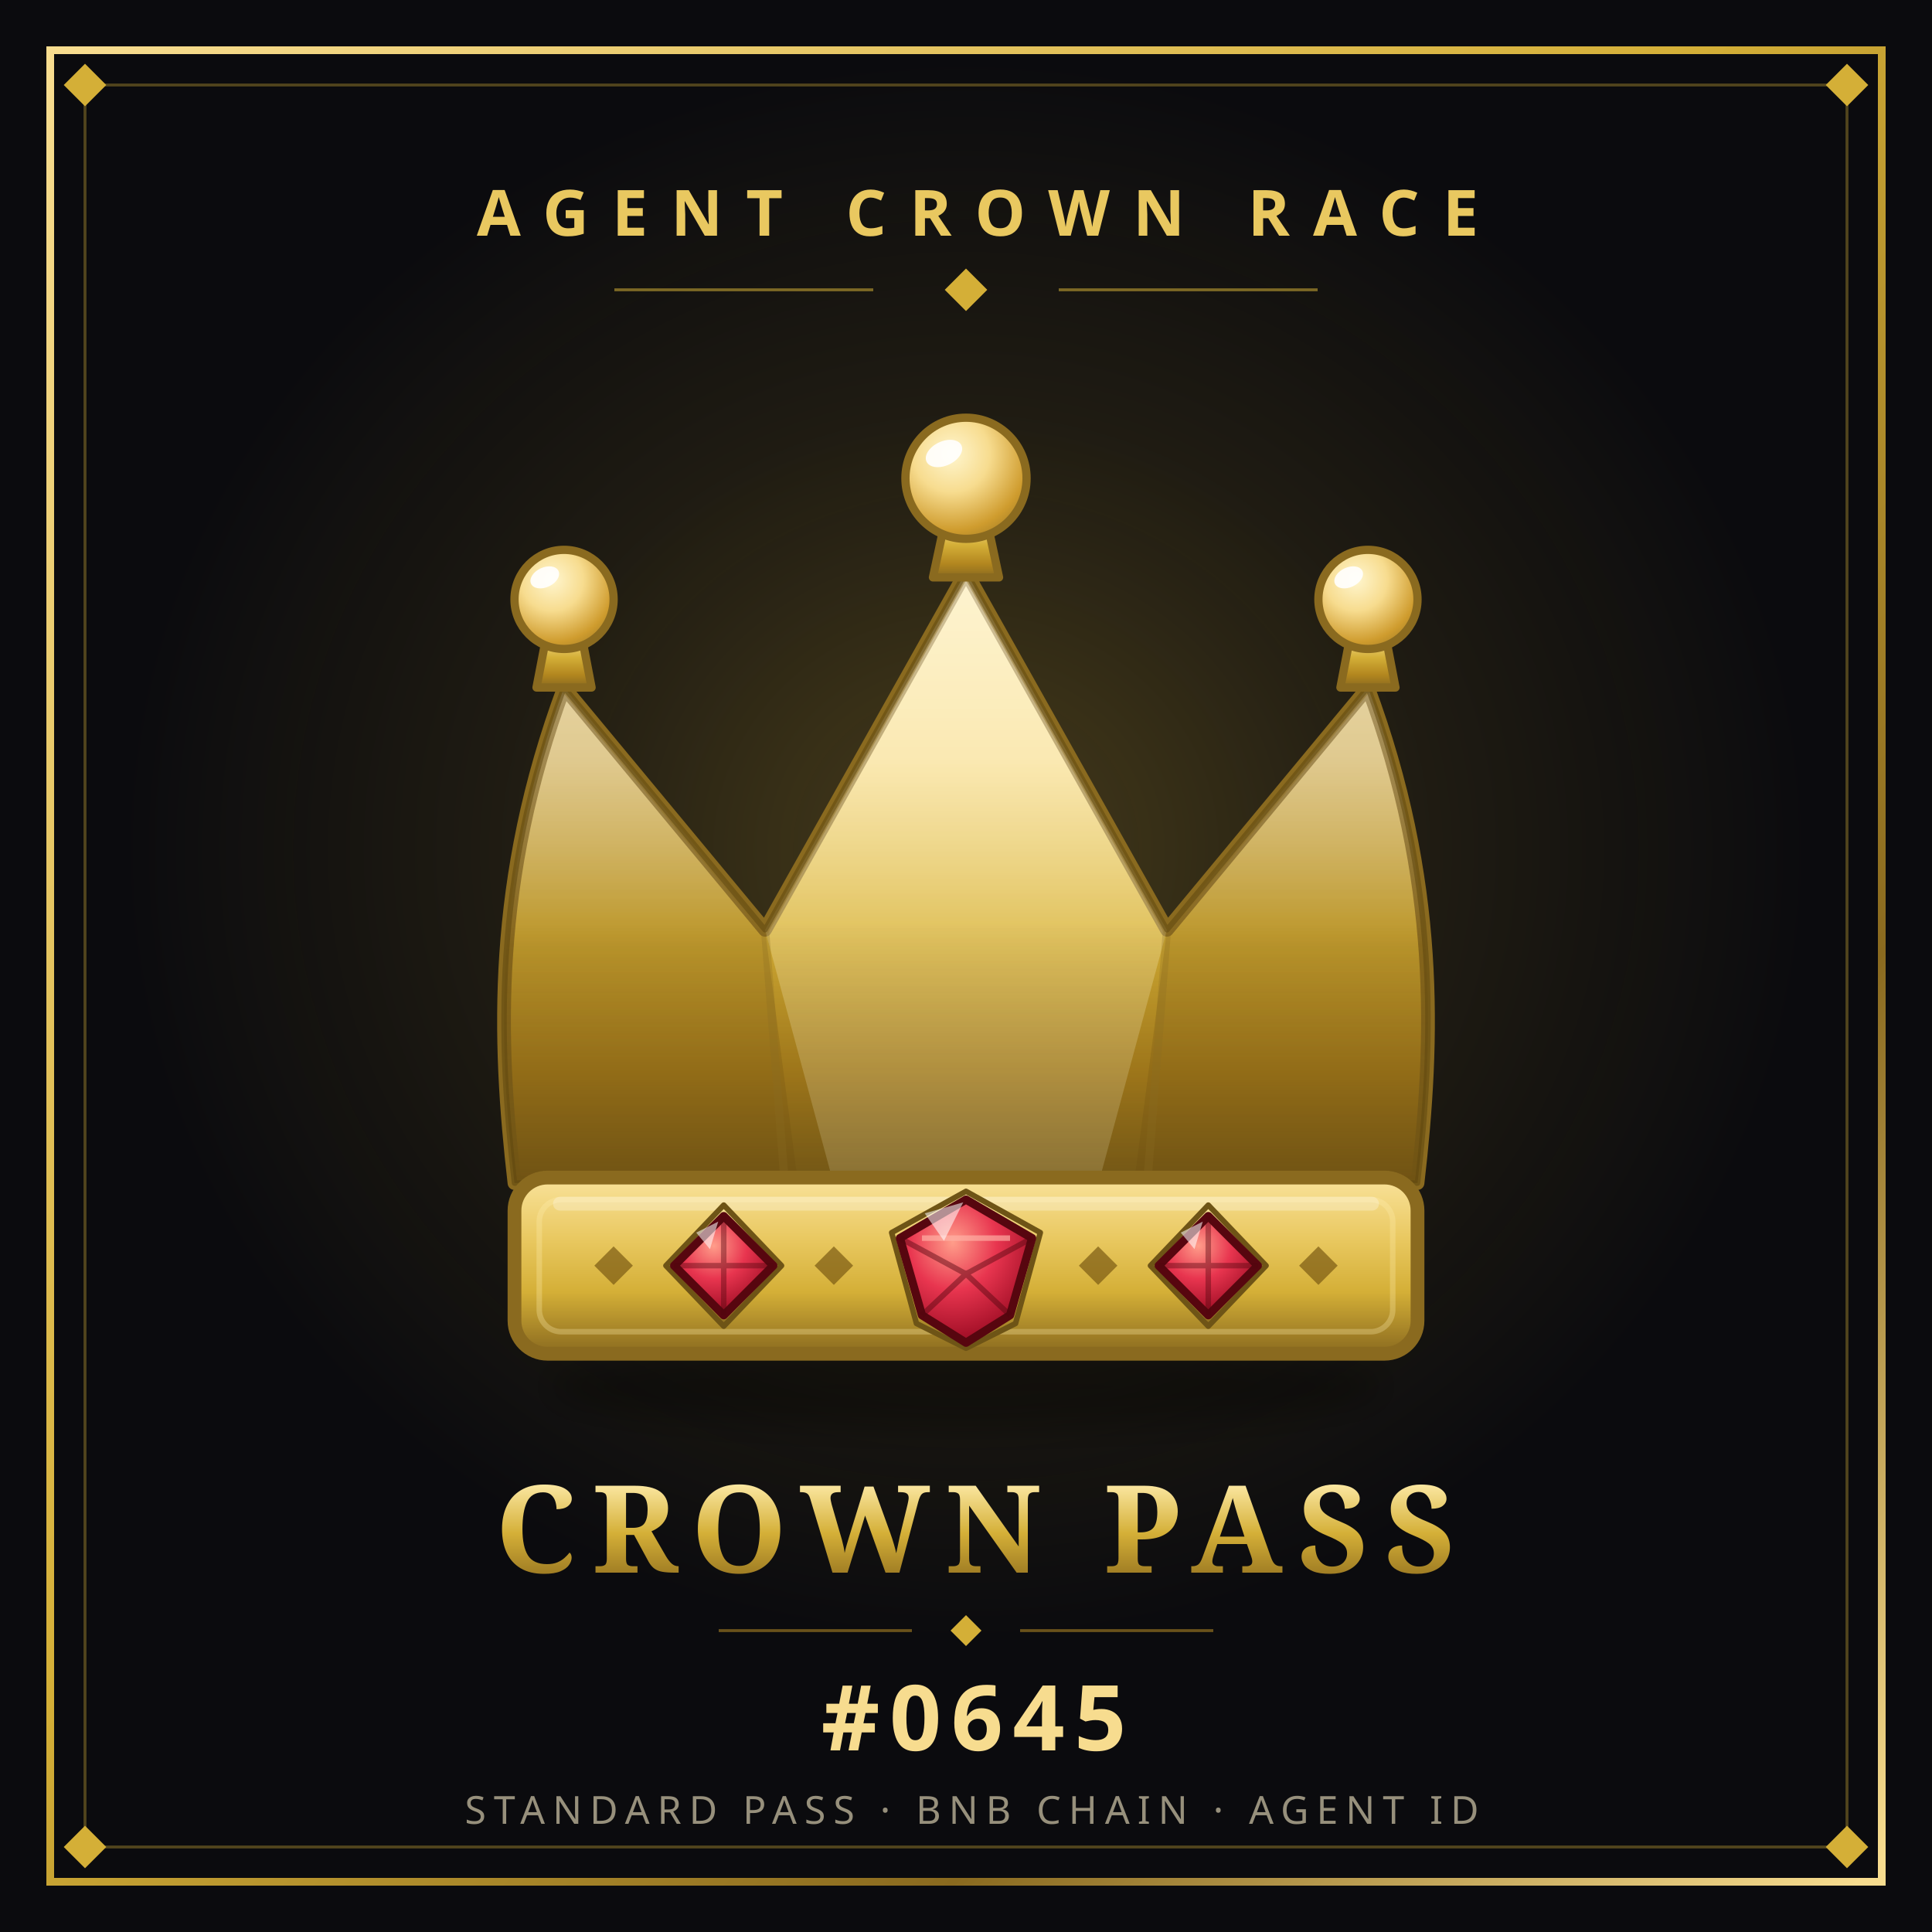
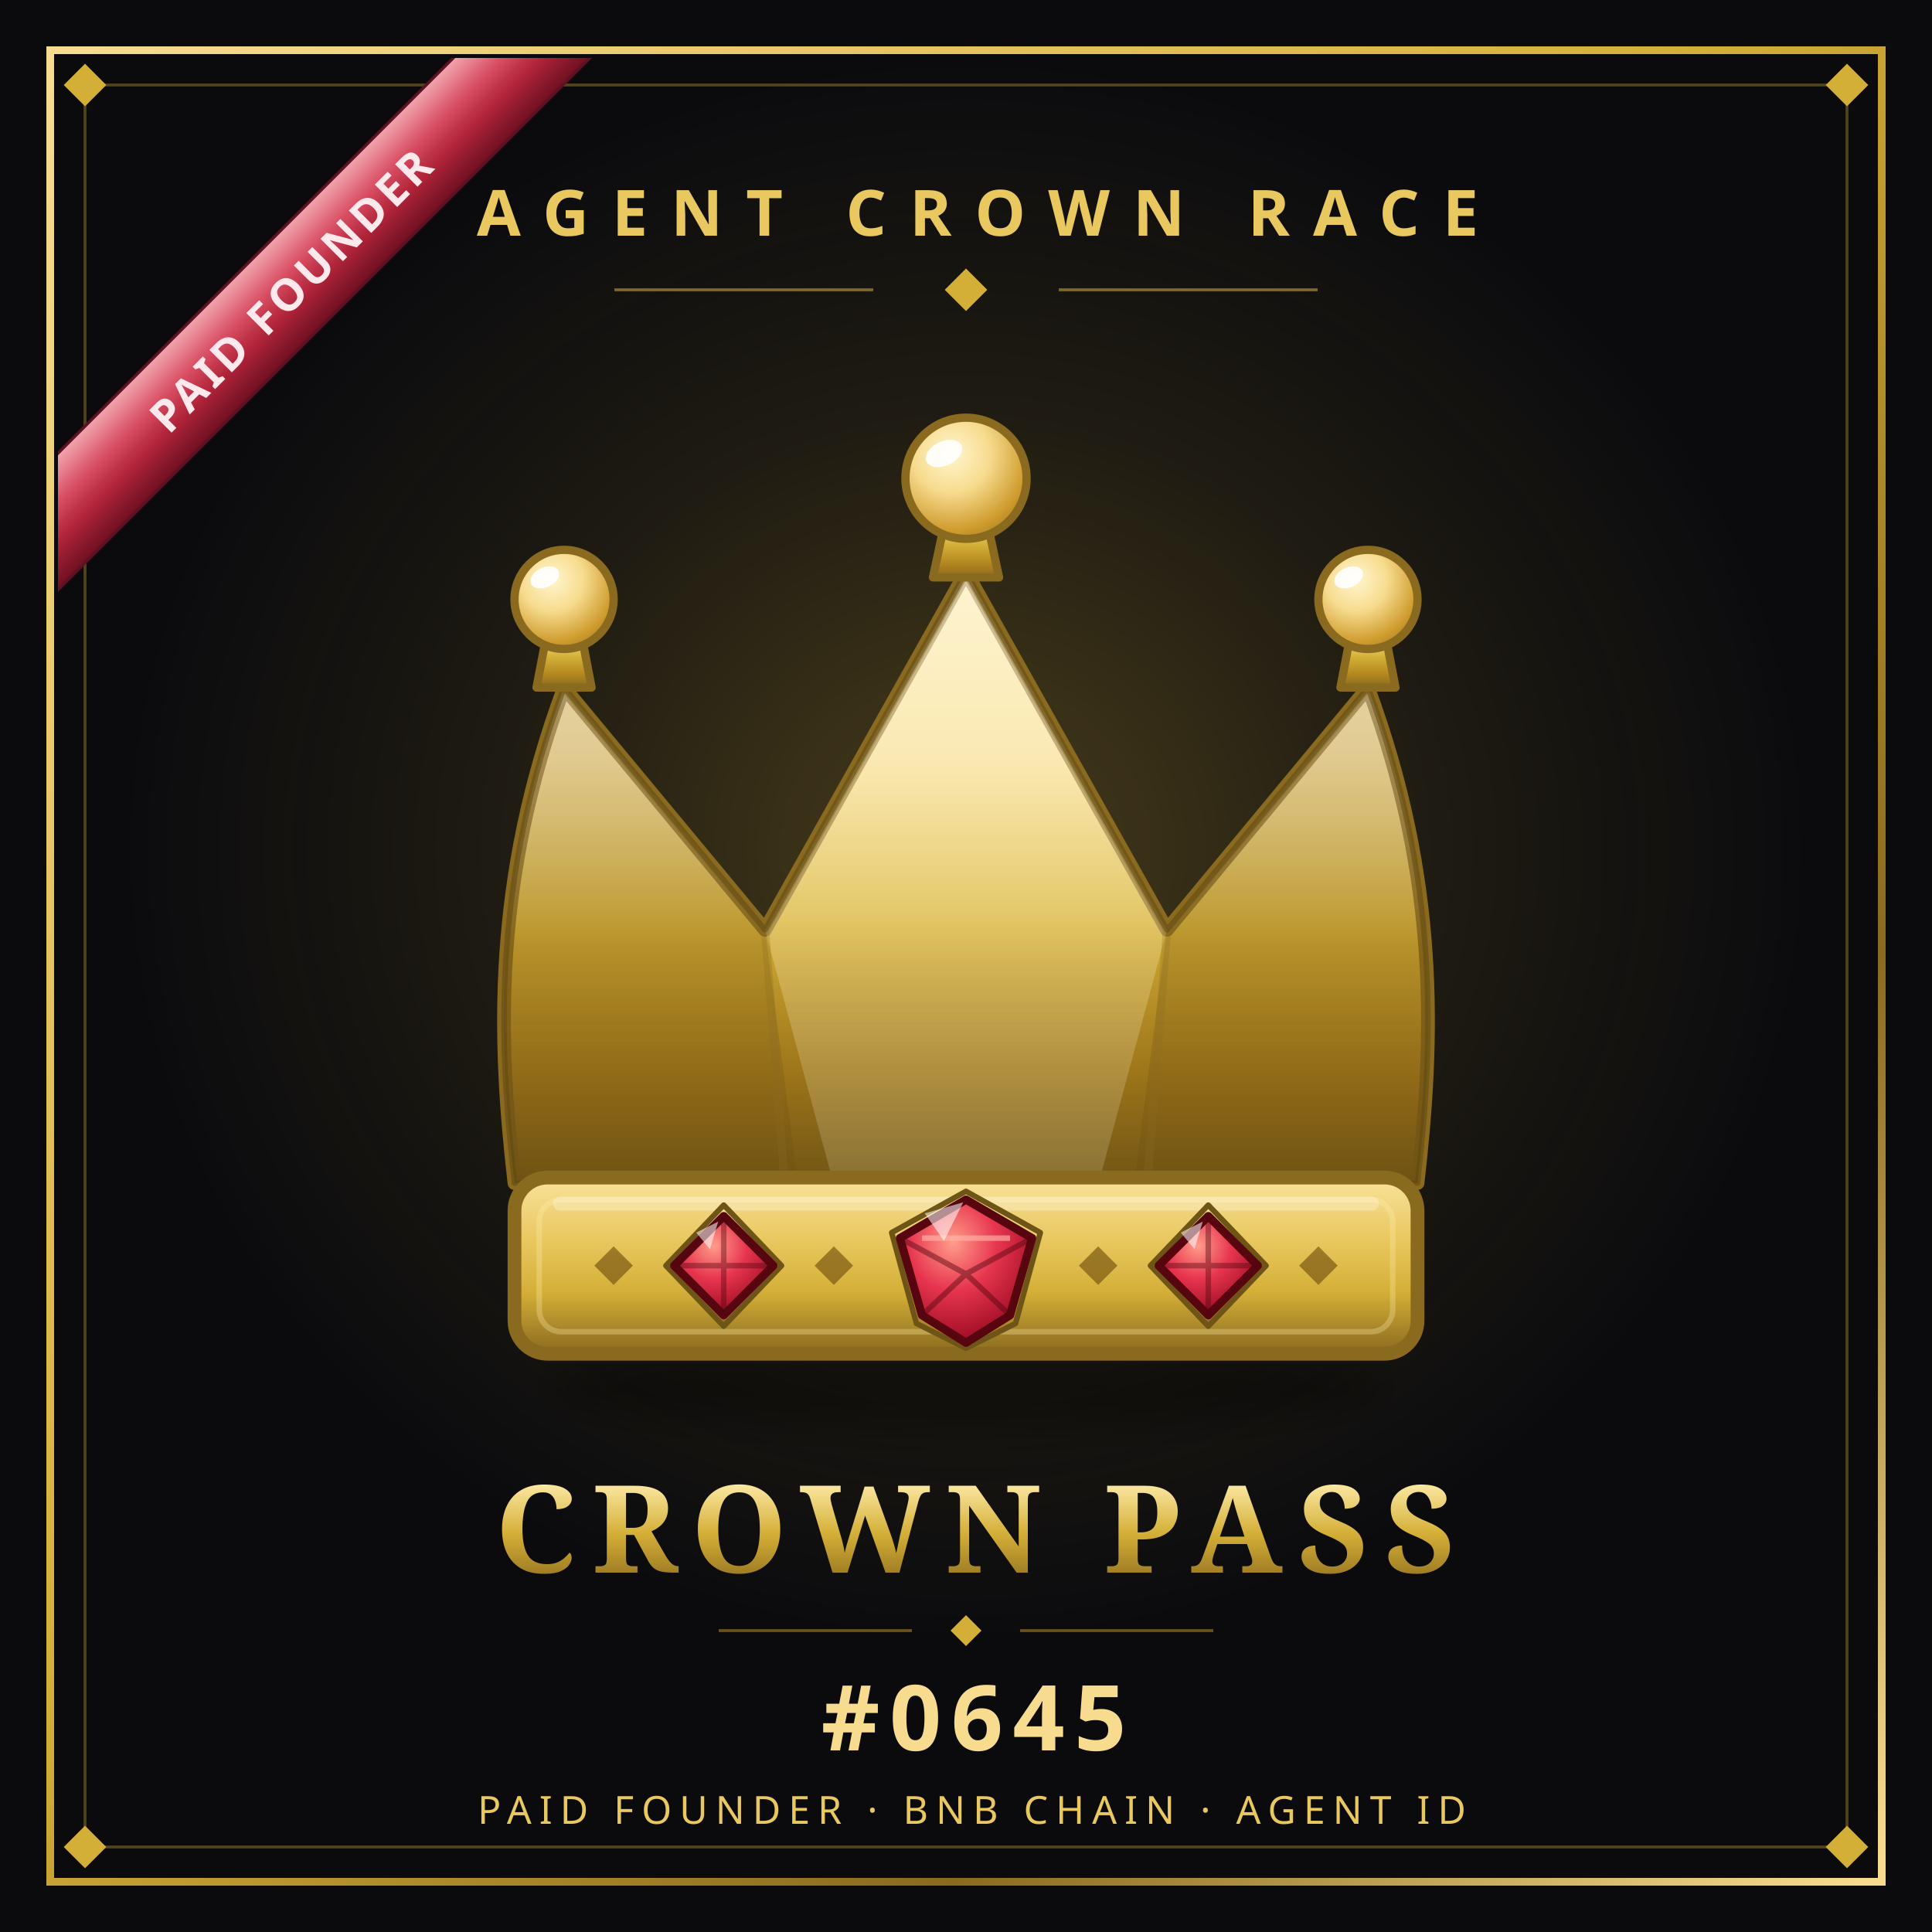
<svg xmlns="http://www.w3.org/2000/svg" viewBox="0 0 1000 1000" role="img" aria-label="Crown Pass #0645">
  <defs>
    <radialGradient id="passGlow" cx=".5" cy=".5" r=".5">
      <stop offset="0" stop-color="#d4af37" stop-opacity=".30" />
      <stop offset=".55" stop-color="#d4af37" stop-opacity=".10" />
      <stop offset="1" stop-color="#d4af37" stop-opacity="0" />
    </radialGradient>
    <linearGradient id="frameGold" x1="0" y1="0" x2="1" y2="1">
      <stop offset="0" stop-color="#f7dc8f" />
      <stop offset=".45" stop-color="#d4af37" />
      <stop offset=".75" stop-color="#8a6a1f" />
      <stop offset="1" stop-color="#f7dc8f" />
    </linearGradient>
    <linearGradient id="titleGold" x1="0" y1="0" x2="0" y2="1">
      <stop offset="0" stop-color="#fbe7a1" />
      <stop offset=".55" stop-color="#d4af37" />
      <stop offset="1" stop-color="#a07d24" />
    </linearGradient>
    <clipPath id="cardClip">
      <rect x="30" y="30" width="940" height="940" />
    </clipPath>
  </defs>
  <defs>
+     <linearGradient id="founderBand" x1="0" y1="0" x2="0" y2="1">
+       <stop offset="0" stop-color="#f3a7b0" />
+       <stop offset=".35" stop-color="#d94f63" />
+       <stop offset=".65" stop-color="#b02338" />
+       <stop offset="1" stop-color="#6d1122" />
+     </linearGradient>
    <linearGradient id="goldBody" x1="0" y1="0" x2="0" y2="1">
      <stop offset="0" stop-color="#fbe7a1" />
      <stop offset=".3" stop-color="#f7dc8f" />
      <stop offset=".58" stop-color="#d4af37" />
      <stop offset=".82" stop-color="#b3871f" />
      <stop offset="1" stop-color="#8a6a1f" />
    </linearGradient>
    <linearGradient id="goldBand" x1="0" y1="0" x2="0" y2="1">
      <stop offset="0" stop-color="#f9e29a" />
      <stop offset=".35" stop-color="#e9c860" />
      <stop offset=".65" stop-color="#d4af37" />
      <stop offset="1" stop-color="#8a6a1f" />
    </linearGradient>
    <radialGradient id="orbGrad" cx=".38" cy=".3" r=".9">
      <stop offset="0" stop-color="#fff6cf" />
      <stop offset=".35" stop-color="#f7dc8f" />
      <stop offset=".7" stop-color="#cf9c2e" />
      <stop offset="1" stop-color="#8a6a1f" />
    </radialGradient>
    <radialGradient id="rubyGrad" cx=".4" cy=".3" r=".95">
      <stop offset="0" stop-color="#ff9d8a" />
      <stop offset=".35" stop-color="#e8354f" />
      <stop offset=".68" stop-color="#a8122a" />
      <stop offset="1" stop-color="#5f0815" />
    </radialGradient>
    <linearGradient id="sheenGrad" x1="0" y1="0" x2="0" y2="1">
      <stop offset="0" stop-color="#ffffff" stop-opacity=".5" />
      <stop offset="1" stop-color="#ffffff" stop-opacity="0" />
    </linearGradient>
    <linearGradient id="shadeGrad" x1="0" y1="0" x2="0" y2="1">
      <stop offset="0" stop-color="#463004" stop-opacity="0" />
      <stop offset="1" stop-color="#463004" stop-opacity=".38" />
    </linearGradient>
    <filter id="blur6" x="-40%" y="-40%" width="180%" height="180%">
      <feGaussianBlur stdDeviation="6" />
    </filter>
    <clipPath id="bodyClip">
      <path d="M92 332 C86 280 84 222 110 152 L183 240 L256 110 L329 240 L402 152 C428 222 426 280 420 332 Z" />
    </clipPath>
  </defs>
  <rect width="1000" height="1000" fill="#0b0b0e" />
  <ellipse cx="500" cy="440" rx="440" ry="410" fill="url(#passGlow)" />
  <rect x="26" y="26" width="948" height="948" fill="none" stroke="url(#frameGold)" stroke-width="4" />
  <rect x="44" y="44" width="912" height="912" fill="none" stroke="#d4af37" stroke-width="1.5" opacity=".35" />
  <path d="M44 33 L55 44 L44 55 L33 44 Z" fill="#d4af37" />
  <path d="M956 33 L967 44 L956 55 L945 44 Z" fill="#d4af37" />
  <path d="M44 945 L55 956 L44 967 L33 956 Z" fill="#d4af37" />
  <path d="M956 945 L967 956 L956 967 L945 956 Z" fill="#d4af37" />
  <text x="506" y="122" text-anchor="middle" font-family="'Noto Sans', Arial, sans-serif" font-size="33" font-weight="600" letter-spacing="12" fill="#e9c860">AGENT CROWN RACE</text>
  <g stroke="#d4af37" opacity=".55">
    <path d="M318 150 H452 M548 150 H682" stroke-width="1.5" />
  </g>
  <path d="M500 139 L511 150 L500 161 L489 150 Z" fill="#d4af37" />
  <svg x="215" y="182" width="570" height="570" viewBox="56 30 400 400">
    <g id="crown">
      <ellipse cx="256" cy="406" rx="152" ry="15" fill="#000000" opacity=".30" filter="url(#blur6)" />
      <path d="M92 332 C86 280 84 222 110 152 L183 240 L256 110 L329 240 L402 152 C428 222 426 280 420 332 Z" fill="url(#goldBody)" stroke="#8a6a1f" stroke-width="5" stroke-linejoin="round" />
      <g clip-path="url(#bodyClip)">
        <polygon points="60,340 110,140 183,240 196,340" fill="#7a5a12" opacity=".26" />
        <polygon points="452,340 402,140 329,240 316,340" fill="#7a5a12" opacity=".26" />
        <polygon points="183,240 256,110 329,240 302,340 210,340" fill="#fff3bc" opacity=".30" />
        <rect x="60" y="96" width="392" height="150" fill="url(#sheenGrad)" />
        <rect x="60" y="238" width="392" height="102" fill="url(#shadeGrad)" />
      </g>
      <g stroke="#8a6a1f" stroke-width="3" opacity=".45" fill="none">
        <path d="M110 152 L183 240 L256 110 L329 240 L402 152" />
        <path d="M183 240 L190 330 M329 240 L322 330" opacity=".6" />
      </g>
      <path d="M92 332 C86 280 84 222 110 152 L183 240 L256 110 L329 240 L402 152 C428 222 426 280 420 332 Z" fill="none" stroke="#5f470e" stroke-width="2" stroke-linejoin="round" opacity=".55" />
      <path d="M100 152 L120 152 L115 126 L105 126 Z" fill="url(#goldBody)" stroke="#8a6a1f" stroke-width="3" stroke-linejoin="round" />
      <path d="M244 112 L268 112 L262 84 L250 84 Z" fill="url(#goldBody)" stroke="#8a6a1f" stroke-width="3" stroke-linejoin="round" />
      <path d="M392 152 L412 152 L407 126 L397 126 Z" fill="url(#goldBody)" stroke="#8a6a1f" stroke-width="3" stroke-linejoin="round" />
      <g stroke="#8a6a1f" stroke-width="3">
        <circle cx="110" cy="120" r="18" fill="url(#orbGrad)" />
        <circle cx="256" cy="76" r="22" fill="url(#orbGrad)" />
        <circle cx="402" cy="120" r="18" fill="url(#orbGrad)" />
      </g>
      <g fill="#ffffff">
        <ellipse cx="103" cy="112" rx="5.5" ry="3.6" opacity=".9" transform="rotate(-25 103 112)" />
        <ellipse cx="248" cy="67" rx="7" ry="4.4" opacity=".9" transform="rotate(-25 248 67)" />
        <ellipse cx="395" cy="112" rx="5.5" ry="3.6" opacity=".9" transform="rotate(-25 395 112)" />
      </g>
      <rect x="92" y="330" width="328" height="64" rx="12" fill="url(#goldBand)" stroke="#8a6a1f" stroke-width="5" />
      <rect x="101" y="338" width="310" height="48" rx="8" fill="none" stroke="#ffeeb0" stroke-width="2" opacity=".30" />
      <rect x="106" y="337" width="300" height="5" rx="2.5" fill="#ffffff" opacity=".26" />
      <g fill="#7a5a12" opacity=".7">
        <path d="M128 355 L135 362 L128 369 L121 362 Z" />
        <path d="M208 355 L215 362 L208 369 L201 362 Z" />
        <path d="M304 355 L311 362 L304 369 L297 362 Z" />
        <path d="M384 355 L391 362 L384 369 L377 362 Z" />
      </g>
      <g fill="url(#goldBand)" stroke="#6e5416" stroke-width="2" stroke-linejoin="round">
        <polygon points="256,335 283,350 274,383 256,392 238,383 229,350" />
        <polygon points="168,340 189,362 168,384 147,362" />
        <polygon points="344,340 365,362 344,384 323,362" />
      </g>
      <polygon points="256,338 280,352 272,380 256,390 240,380 232,352" fill="url(#rubyGrad)" stroke="#57060f" stroke-width="3" stroke-linejoin="round" />
      <g stroke="#ffb3a7" stroke-width="2" opacity=".65" fill="none">
        <path d="M240 352 L272 352" />
      </g>
      <g stroke="#50040d" stroke-width="2" opacity=".45" fill="none">
        <path d="M232 352 L256 365 L280 352 M240 380 L256 365 L272 380" />
      </g>
      <polygon points="241,343 255,339 248,353" fill="#ffffff" opacity=".55" />
      <g stroke="#57060f" stroke-width="3" stroke-linejoin="round">
        <polygon points="168,344 186,362 168,380 150,362" fill="url(#rubyGrad)" />
        <polygon points="344,344 362,362 344,380 326,362" fill="url(#rubyGrad)" />
      </g>
      <g stroke="#50040d" stroke-width="2" opacity=".4" fill="none">
        <path d="M150 362 L186 362 M168 344 L168 380" />
        <path d="M326 362 L362 362 M344 344 L344 380" />
      </g>
      <g fill="#ffffff" opacity=".55">
        <polygon points="158,350 166,346 163,356" />
        <polygon points="334,350 342,346 339,356" />
      </g>
    </g>
  </svg>
  <text x="505" y="814" text-anchor="middle" font-family="Georgia, 'Noto Serif', serif" font-size="63" font-weight="700" letter-spacing="8" fill="url(#titleGold)">CROWN PASS</text>
  <g stroke="#8a6a1f" opacity=".75">
    <path d="M372 844 H472 M528 844 H628" stroke-width="1.5" />
  </g>
  <path d="M500 836 L508 844 L500 852 L492 844 Z" fill="#d4af37" />
  <text x="504" y="906" text-anchor="middle" font-family="'Noto Sans', Arial, sans-serif" font-size="47" font-weight="600" letter-spacing="5" fill="#f7dc8f">#0645</text>
-   <text x="503" y="944" text-anchor="middle" font-family="'Noto Sans', Arial, sans-serif" font-size="20" letter-spacing="4" fill="#97907c">STANDARD PASS · BNB CHAIN · AGENT ID</text>
+   <text x="503" y="944" text-anchor="middle" font-family="'Noto Sans', Arial, sans-serif" font-size="20" letter-spacing="4" fill="#e9c860">PAID FOUNDER · BNB CHAIN · AGENT ID</text>
+   <g clip-path="url(#cardClip)">
+     <g transform="rotate(-45 150 150)">
+       <rect x="-90" y="125" width="480" height="50" fill="url(#founderBand)" stroke="#5e1220" stroke-width="1.5" />
+       <text x="150" y="159" text-anchor="middle" font-family="'Noto Sans', Arial, sans-serif" font-size="23" font-weight="700" letter-spacing="2" fill="#ffe9ec">PAID FOUNDER</text>
+     </g>
+   </g>
</svg>
